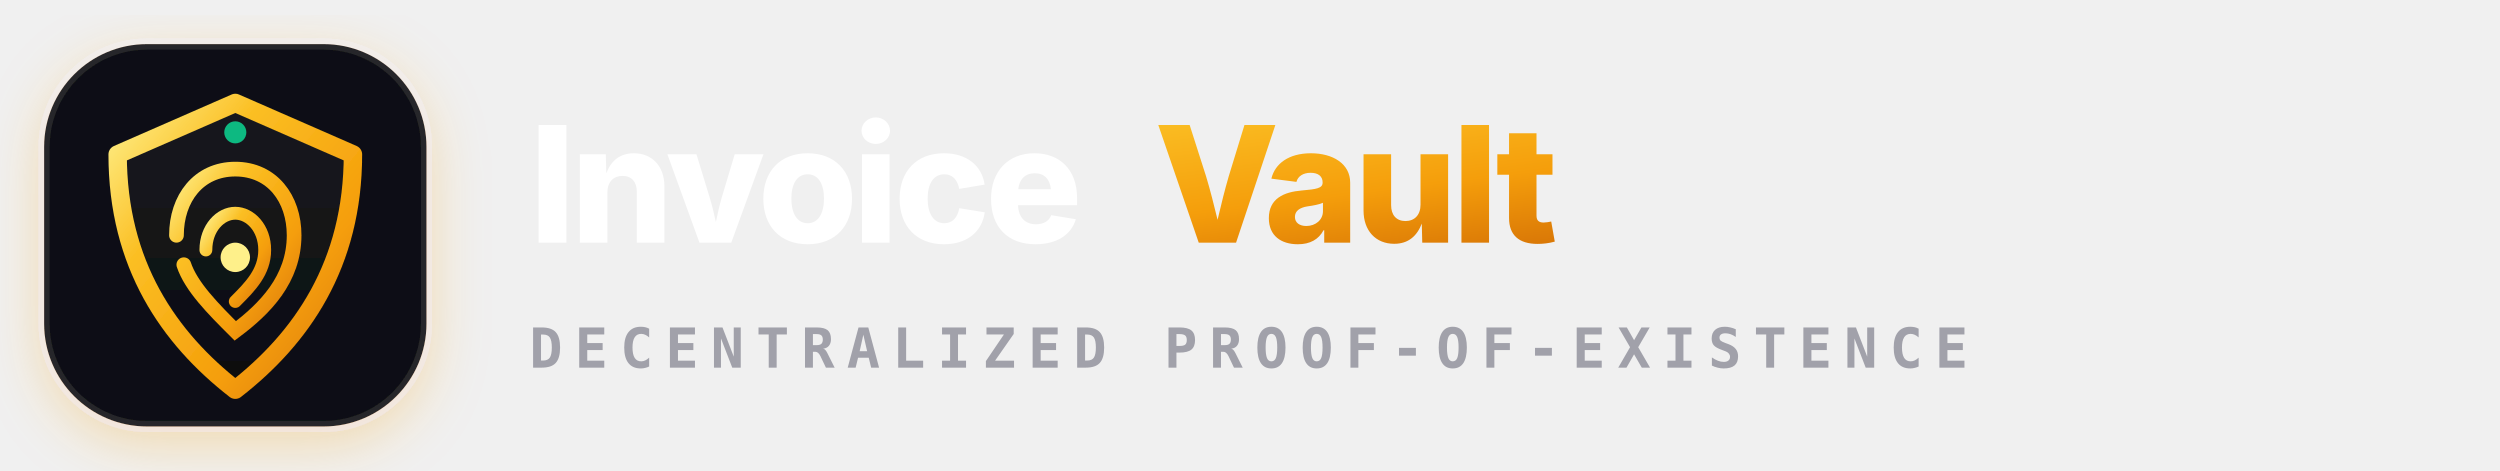
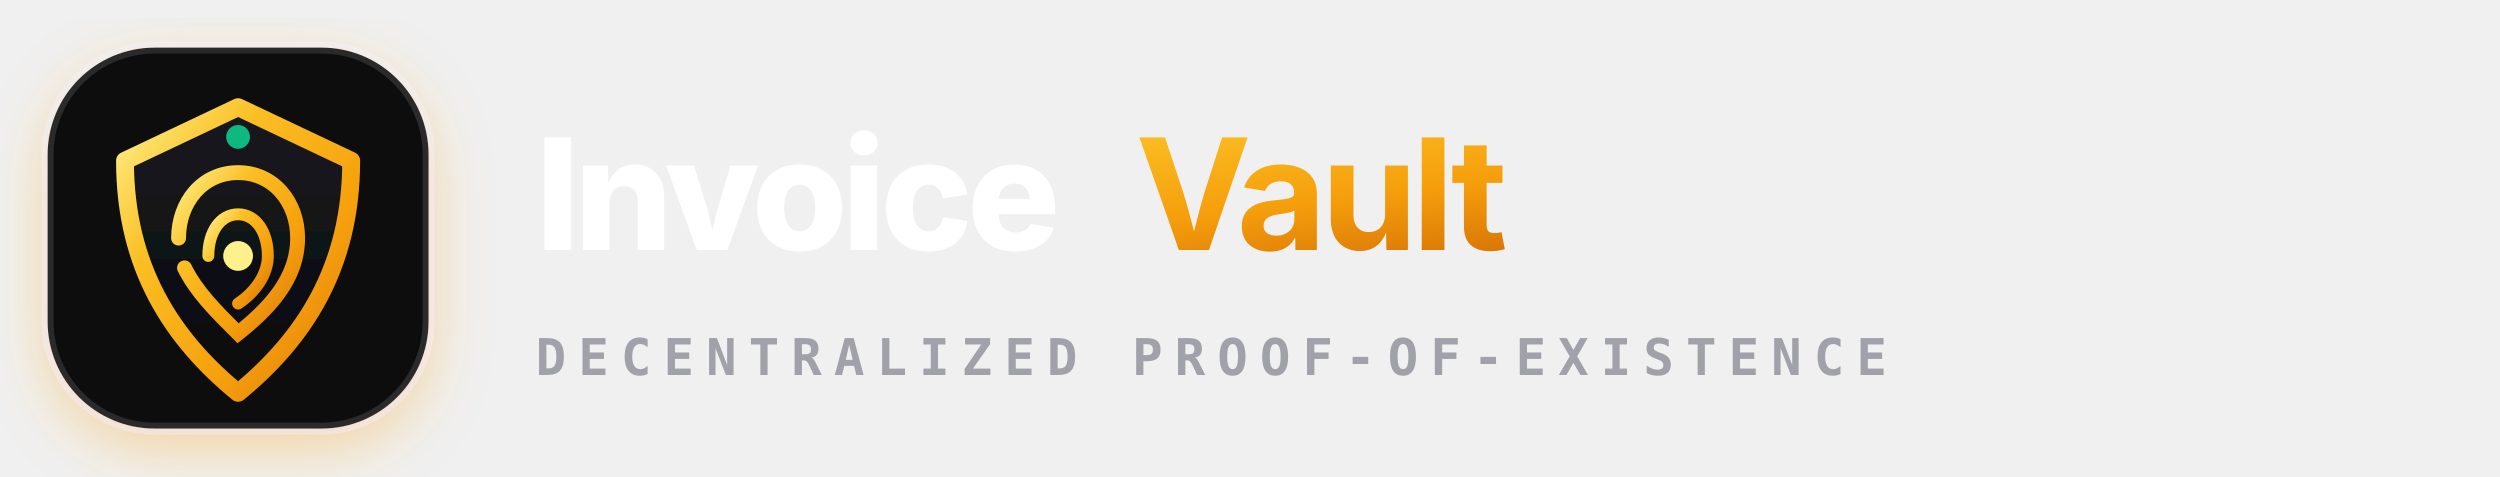
- <svg xmlns="http://www.w3.org/2000/svg" viewBox="0 0 340 64" width="340" height="64" fill="none">
+ <svg xmlns="http://www.w3.org/2000/svg" viewBox="0 0 420 80" width="420" height="80" fill="none">
  <defs>
-     <linearGradient id="logoAmber" x1="0%" y1="0%" x2="100%" y2="100%">
+     <linearGradient id="logoPrimaryAmber" x1="0%" y1="0%" x2="100%" y2="100%">
      <stop offset="0%" stop-color="#fef08a" />
      <stop offset="30%" stop-color="#fbbf24" />
      <stop offset="70%" stop-color="#f59e0b" />
      <stop offset="100%" stop-color="#d97706" />
    </linearGradient>
-     <linearGradient id="shieldFill" x1="0%" y1="0%" x2="0%" y2="100%">
+     <linearGradient id="logoVaultSurface" x1="0%" y1="0%" x2="0%" y2="100%">
      <stop offset="0%" stop-color="#181a1f" />
-       <stop offset="100%" stop-color="#0c0d10" />
+       <stop offset="100%" stop-color="#090a0d" />
    </linearGradient>
-     <filter id="logoGlow" x="-20%" y="-20%" width="140%" height="140%">
-       <feDropShadow dx="0" dy="2" stdDeviation="4" flood-color="#f59e0b" flood-opacity="0.3" />
+     <filter id="logoShadow" x="-20%" y="-20%" width="140%" height="140%">
+       <feDropShadow dx="0" dy="3" stdDeviation="5" flood-color="#f59e0b" flood-opacity="0.35" />
    </filter>
  </defs>
-   <g transform="translate(6, 6)" filter="url(#logoGlow)">
-     <rect width="52" height="52" rx="14" fill="#0f1013" stroke="rgba(255, 255, 255, 0.1)" stroke-width="1.5" />
-     <path d="M26 8 L42 15 C42 30 35 40 26 47 C17 40 10 30 10 15 Z" fill="url(#shieldFill)" stroke="url(#logoAmber)" stroke-width="2.5" stroke-linejoin="round" />
-     <path d="M18 26 C18 21 21 17 26 17 C31 17 34 21 34 26 C34 32 30 36 26 39 C23 36 20 33 19 30" stroke="url(#logoAmber)" stroke-width="2" stroke-linecap="round" />
-     <path d="M22 28 C22 25 24 23 26 23 C28 23 30 25 30 28 C30 31 28 33 26 35" stroke="url(#logoAmber)" stroke-width="1.75" stroke-linecap="round" />
-     <circle cx="26" cy="29" r="2" fill="#fef08a" />
-     <circle cx="26" cy="12" r="1.5" fill="#10b981" />
+   <g transform="translate(8, 8)" filter="url(#logoShadow)">
+     <rect width="64" height="64" rx="18" fill="#0c0d10" stroke="rgba(255, 255, 255, 0.12)" stroke-width="2" />
+     <path d="M32 10 L51 19 C51 37 43 49 32 58 C21 49 13 37 13 19 Z" fill="url(#logoVaultSurface)" stroke="url(#logoPrimaryAmber)" stroke-width="3" stroke-linejoin="round" />
+     <path d="M22 32 C22 26 26 21 32 21 C38 21 42 26 42 32 C42 39 37 44 32 48 C28 44 25 41 23 37" stroke="url(#logoPrimaryAmber)" stroke-width="2.5" stroke-linecap="round" />
+     <path d="M27 35 C27 31 29 28 32 28 C35 28 37 31 37 35 C37 38 35 41 32 43" stroke="url(#logoPrimaryAmber)" stroke-width="2" stroke-linecap="round" />
+     <circle cx="32" cy="35" r="2.5" fill="#fef08a" />
+     <circle cx="32" cy="15" r="2" fill="#10b981" />
  </g>
-   <g transform="translate(72, 33)">
-     <text font-family="'Inter', -apple-system, BlinkMacSystemFont, 'Segoe UI', sans-serif" font-weight="800" font-size="22" letter-spacing="-0.03em">
+   <g transform="translate(90, 42)">
+     <text font-family="'Inter', -apple-system, BlinkMacSystemFont, 'Segoe UI', Roboto, sans-serif" font-weight="800" font-size="26" letter-spacing="-0.035em">
      <tspan fill="#ffffff">Invoice</tspan>
-       <tspan dx="5" fill="url(#logoAmber)">Vault</tspan>
+       <tspan dx="7" fill="url(#logoPrimaryAmber)" font-weight="700">Vault</tspan>
    </text>
-     <text y="17" font-family="'JetBrains Mono', monospace" font-weight="600" font-size="7.5" fill="#a1a1aa" letter-spacing="0.22em">
+     <text y="21" font-family="'JetBrains Mono', 'SF Mono', Consolas, monospace" font-weight="600" font-size="8.5" fill="#a1a1aa" letter-spacing="0.24em">
      <tspan>DECENTRALIZED PROOF-OF-EXISTENCE</tspan>
    </text>
  </g>
</svg>
